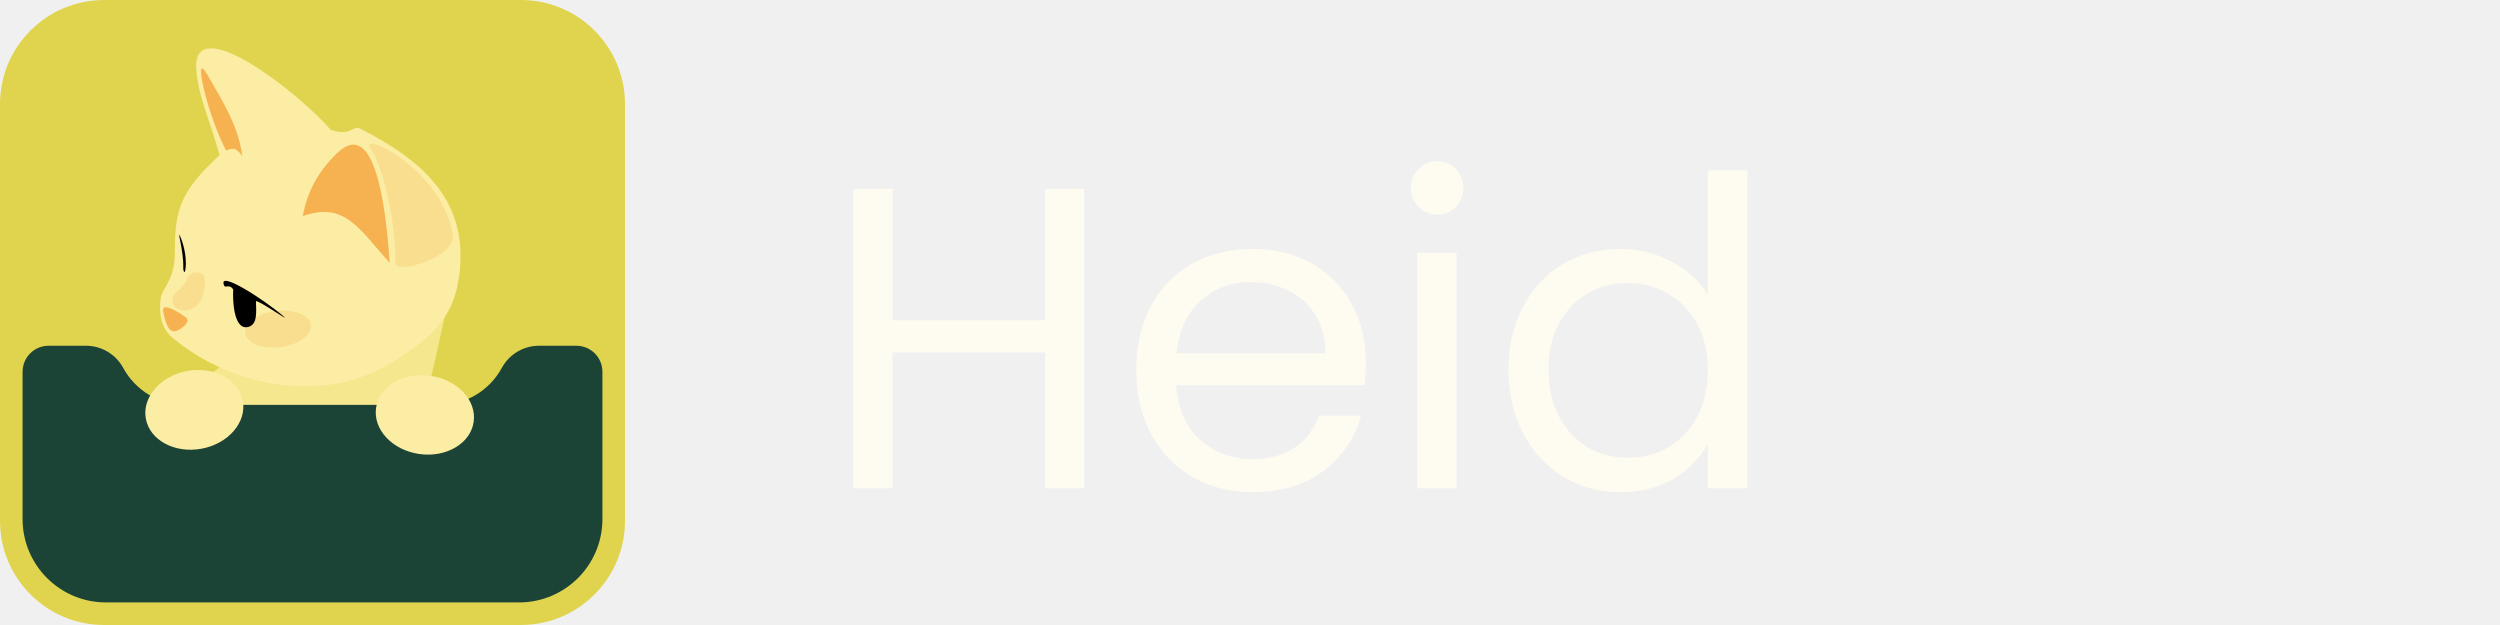
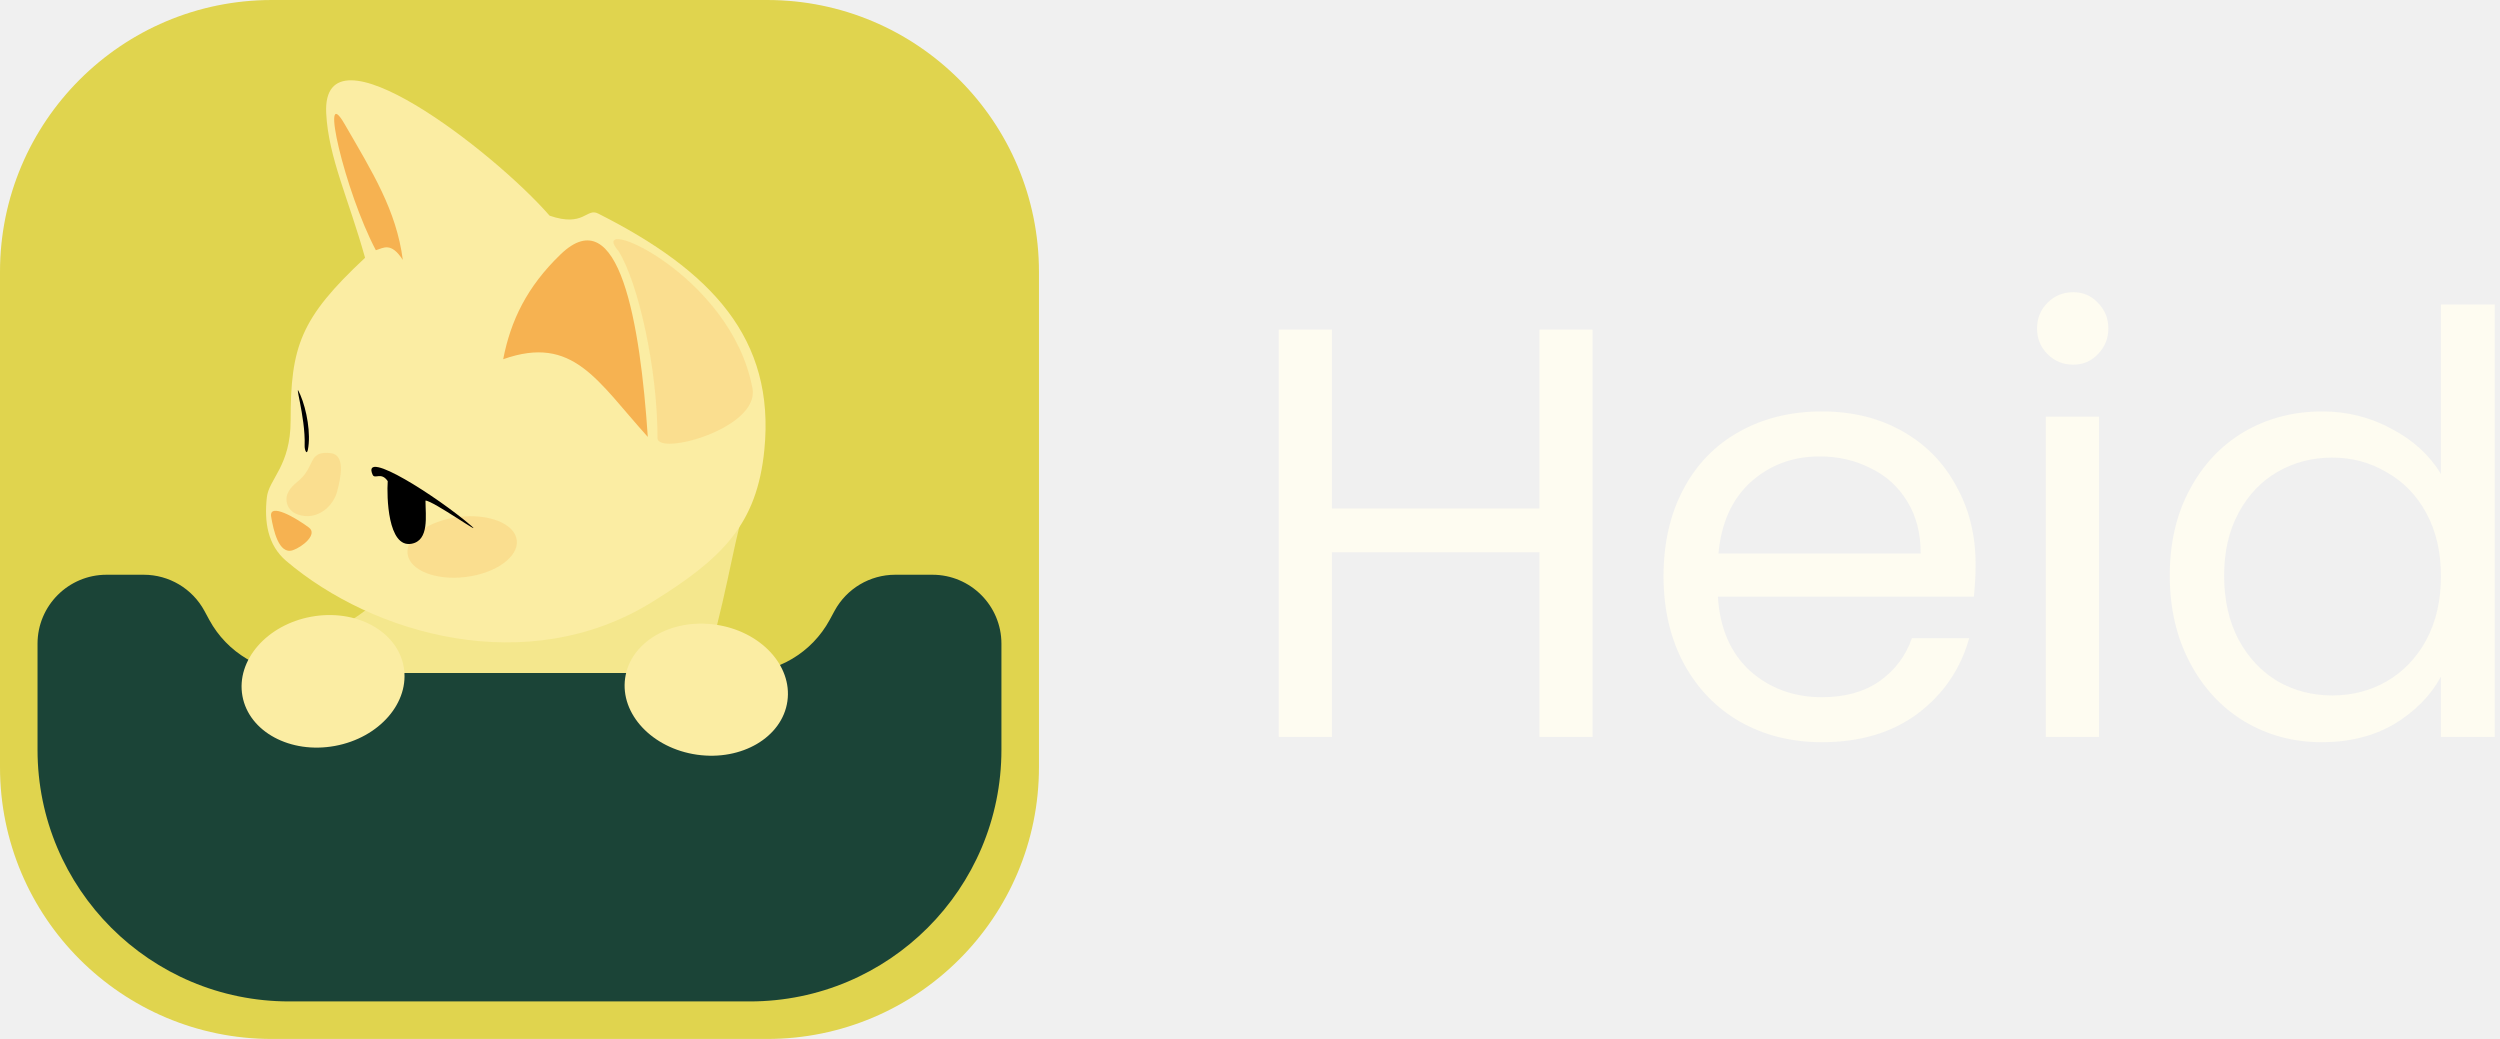
- <svg xmlns="http://www.w3.org/2000/svg" width="128" height="32" viewBox="0 0 128 32" fill="none">
+ <svg xmlns="http://www.w3.org/2000/svg" width="77" height="32" viewBox="0 0 77 32" fill="none">
  <g clip-path="url(#clip0_43_51)">
-     <path d="M55.508 9.666V25H53.506V18.048H45.696V25H43.694V9.666H45.696V16.398H53.506V9.666H55.508ZM69.926 18.51C69.926 18.891 69.904 19.295 69.86 19.72H60.224C60.298 20.908 60.701 21.839 61.434 22.514C62.182 23.174 63.084 23.504 64.14 23.504C65.006 23.504 65.724 23.306 66.296 22.91C66.883 22.499 67.294 21.957 67.528 21.282H69.684C69.362 22.441 68.716 23.387 67.748 24.12C66.78 24.839 65.578 25.198 64.14 25.198C62.996 25.198 61.97 24.941 61.06 24.428C60.166 23.915 59.462 23.189 58.948 22.25C58.435 21.297 58.178 20.197 58.178 18.95C58.178 17.703 58.428 16.611 58.926 15.672C59.425 14.733 60.122 14.015 61.016 13.516C61.926 13.003 62.967 12.746 64.14 12.746C65.284 12.746 66.296 12.995 67.176 13.494C68.056 13.993 68.731 14.682 69.2 15.562C69.684 16.427 69.926 17.41 69.926 18.51ZM67.858 18.092C67.858 17.329 67.69 16.677 67.352 16.134C67.015 15.577 66.553 15.159 65.966 14.88C65.394 14.587 64.756 14.44 64.052 14.44C63.04 14.44 62.175 14.763 61.456 15.408C60.752 16.053 60.349 16.948 60.246 18.092H67.858ZM73.603 10.986C73.222 10.986 72.899 10.854 72.635 10.59C72.371 10.326 72.239 10.003 72.239 9.622C72.239 9.241 72.371 8.918 72.635 8.654C72.899 8.39 73.222 8.258 73.603 8.258C73.97 8.258 74.278 8.39 74.527 8.654C74.791 8.918 74.923 9.241 74.923 9.622C74.923 10.003 74.791 10.326 74.527 10.59C74.278 10.854 73.97 10.986 73.603 10.986ZM74.571 12.944V25H72.569V12.944H74.571ZM77.235 18.928C77.235 17.696 77.484 16.618 77.983 15.694C78.482 14.755 79.164 14.029 80.029 13.516C80.909 13.003 81.892 12.746 82.977 12.746C83.916 12.746 84.788 12.966 85.595 13.406C86.402 13.831 87.018 14.396 87.443 15.1V8.72H89.467V25H87.443V22.734C87.047 23.453 86.46 24.047 85.683 24.516C84.906 24.971 83.996 25.198 82.955 25.198C81.884 25.198 80.909 24.934 80.029 24.406C79.164 23.878 78.482 23.137 77.983 22.184C77.484 21.231 77.235 20.145 77.235 18.928ZM87.443 18.95C87.443 18.041 87.26 17.249 86.893 16.574C86.526 15.899 86.028 15.386 85.397 15.034C84.781 14.667 84.099 14.484 83.351 14.484C82.603 14.484 81.921 14.66 81.305 15.012C80.689 15.364 80.198 15.877 79.831 16.552C79.464 17.227 79.281 18.019 79.281 18.928C79.281 19.852 79.464 20.659 79.831 21.348C80.198 22.023 80.689 22.543 81.305 22.91C81.921 23.262 82.603 23.438 83.351 23.438C84.099 23.438 84.781 23.262 85.397 22.91C86.028 22.543 86.526 22.023 86.893 21.348C87.26 20.659 87.443 19.859 87.443 18.95Z" fill="#FEFCF1" />
-     <path d="M0 5.333C0 2.388 2.388 0 5.333 0H26.667C29.612 0 32 2.388 32 5.333V26.667C32 29.612 29.612 32 26.667 32H5.333C2.388 32 0 29.612 0 26.667V5.333Z" fill="#E0D44E" />
-     <path d="M22.759 16.276C22.207 18.483 21.342 24.857 18.104 24.857C12.107 24.857 10.034 22.453 10.034 19.489C12.635 18.663 16.456 12.276 19.694 12.276C22.932 12.276 23.442 13.543 22.759 16.276Z" fill="#FCF0A8" fill-opacity="0.7" />
-     <path d="M1.156 19.035C1.156 18.299 1.753 17.702 2.49 17.702H4.4C5.196 17.702 5.928 18.137 6.308 18.837C6.94 20.002 8.16 20.728 9.486 20.728H22.514C23.84 20.728 25.06 20.002 25.693 18.837C26.072 18.137 26.804 17.702 27.6 17.702H29.511C30.247 17.702 30.844 18.299 30.844 19.035V26.577C30.844 28.934 28.934 30.844 26.577 30.844H5.423C3.067 30.844 1.156 28.934 1.156 26.577V19.035Z" fill="#1B4437" />
-     <path d="M8.219 15.318C8.136 16.072 8.24 16.788 8.817 17.279C11.476 19.54 16.238 20.924 20.085 18.542C22.257 17.198 23.314 16.149 23.542 13.856C23.882 10.426 21.913 8.338 18.423 6.577C18.058 6.392 17.991 7.009 16.927 6.643C15.212 4.67 9.905 0.574 10.047 3.486C10.114 4.848 10.745 6.145 11.244 7.94C9.25 9.801 8.95 10.671 8.95 12.959C8.95 14.354 8.281 14.753 8.219 15.318Z" fill="#FBEDA3" />
+     <path d="M49.052 10.152V22.698H47.414V17.01H41.024V22.698H39.386V10.152H41.024V15.66H47.414V10.152H49.052Z" fill="#FEFCF1" />
+     <path d="M60.849 17.388C60.849 17.7 60.831 18.03 60.795 18.378H52.911C52.971 19.35 53.301 20.112 53.901 20.664C54.513 21.204 55.251 21.474 56.115 21.474C56.823 21.474 57.411 21.312 57.879 20.988C58.359 20.652 58.695 20.208 58.887 19.656H60.651C60.387 20.604 59.859 21.378 59.067 21.978C58.275 22.566 57.291 22.86 56.115 22.86C55.179 22.86 54.339 22.65 53.595 22.23C52.863 21.81 52.287 21.216 51.867 20.448C51.447 19.668 51.237 18.768 51.237 17.748C51.237 16.728 51.441 15.834 51.849 15.066C52.257 14.298 52.827 13.71 53.559 13.302C54.303 12.882 55.155 12.672 56.115 12.672C57.051 12.672 57.879 12.876 58.599 13.284C59.319 13.692 59.871 14.256 60.255 14.976C60.651 15.684 60.849 16.488 60.849 17.388ZM59.157 17.046C59.157 16.422 59.019 15.888 58.743 15.444C58.467 14.988 58.089 14.646 57.609 14.418C57.141 14.178 56.619 14.058 56.043 14.058C55.215 14.058 54.507 14.322 53.919 14.85C53.343 15.378 53.013 16.11 52.929 17.046H59.157Z" fill="#FEFCF1" />
+     <path d="M63.857 11.232C63.545 11.232 63.281 11.124 63.065 10.908C62.849 10.692 62.741 10.428 62.741 10.116C62.741 9.804 62.849 9.54 63.065 9.324C63.281 9.108 63.545 9 63.857 9C64.157 9 64.409 9.108 64.613 9.324C64.829 9.54 64.937 9.804 64.937 10.116C64.937 10.428 64.829 10.692 64.613 10.908C64.409 11.124 64.157 11.232 63.857 11.232ZM64.649 12.834V22.698H63.011V12.834H64.649Z" fill="#FEFCF1" />
+     <path d="M66.829 17.73C66.829 16.722 67.033 15.84 67.441 15.084C67.849 14.316 68.407 13.722 69.115 13.302C69.835 12.882 70.639 12.672 71.527 12.672C72.295 12.672 73.009 12.852 73.669 13.212C74.329 13.56 74.833 14.022 75.181 14.598V9.378H76.837V22.698H75.181V20.844C74.857 21.432 74.377 21.918 73.741 22.302C73.105 22.674 72.361 22.86 71.509 22.86C70.633 22.86 69.835 22.644 69.115 22.212C68.407 21.78 67.849 21.174 67.441 20.394C67.033 19.614 66.829 18.726 66.829 17.73ZM75.181 17.748C75.181 17.004 75.031 16.356 74.731 15.804C74.431 15.252 74.023 14.832 73.507 14.544C73.003 14.244 72.445 14.094 71.833 14.094C71.221 14.094 70.663 14.238 70.159 14.526C69.655 14.814 69.253 15.234 68.953 15.786C68.653 16.338 68.503 16.986 68.503 17.73C68.503 18.486 68.653 19.146 68.953 19.71C69.253 20.262 69.655 20.688 70.159 20.988C70.663 21.276 71.221 21.42 71.833 21.42C72.445 21.42 73.003 21.276 73.507 20.988C74.023 20.688 74.431 20.262 74.731 19.71C75.031 19.146 75.181 18.492 75.181 17.748Z" fill="#FEFCF1" />
+     <path d="M0 8.375C0 3.75 3.75 0 8.375 0H23.625C28.25 0 32 3.75 32 8.375V23.625C32 28.25 28.25 32 23.625 32H8.375C3.75 32 0 28.25 0 23.625V8.375Z" fill="#E0D44E" />
+     <path d="M22.759 16.276C22.207 18.483 21.342 24.857 18.104 24.857C12.107 24.857 10.033 22.454 10.033 19.489C12.635 18.663 16.455 12.276 19.694 12.276C22.932 12.276 23.442 13.543 22.759 16.276Z" fill="#FCF0A8" fill-opacity="0.7" />
+     <path d="M1.156 19.827C1.156 18.654 2.108 17.702 3.281 17.702H4.427C5.206 17.702 5.923 18.128 6.295 18.813L6.447 19.094C6.994 20.101 8.048 20.728 9.193 20.728H22.807C23.952 20.728 25.006 20.101 25.553 19.094L25.705 18.813C26.077 18.128 26.794 17.702 27.573 17.702H28.719C29.892 17.702 30.844 18.654 30.844 19.827V23.094C30.844 27.374 27.374 30.844 23.094 30.844H8.906C4.626 30.844 1.156 27.374 1.156 23.094V19.827Z" fill="#1B4437" />
+     <path d="M8.219 15.318C8.136 16.072 8.24 16.788 8.818 17.279C11.477 19.54 16.239 20.924 20.085 18.542C22.257 17.198 23.314 16.149 23.542 13.856C23.882 10.426 21.913 8.338 18.423 6.577C18.058 6.392 17.991 7.009 16.928 6.643C15.212 4.67 9.905 0.574 10.047 3.486C10.114 4.848 10.745 6.145 11.244 7.94C9.25 9.801 8.951 10.671 8.951 12.958C8.951 14.354 8.281 14.753 8.219 15.318Z" fill="#FBEDA3" />
    <path d="M9.183 15.85C8.818 15.728 8.784 15.385 8.851 15.219C8.961 14.944 9.157 14.879 9.349 14.654C9.678 14.269 9.549 13.889 10.18 13.956C10.645 14.005 10.501 14.701 10.38 15.152C10.265 15.581 9.781 16.05 9.183 15.85Z" fill="#F6B251" fill-opacity="0.24" />
-     <path d="M20.251 13.49C20.251 11.33 19.653 8.704 19.055 7.74C17.991 6.51 22.512 8.405 23.176 11.961C23.407 13.193 20.251 14.055 20.251 13.49Z" fill="#F6B251" fill-opacity="0.24" />
+     <path d="M20.251 13.49C20.251 11.33 19.653 8.704 19.055 7.74C17.991 6.51 22.512 8.405 23.176 11.961C23.406 13.193 20.251 14.055 20.251 13.49Z" fill="#F6B251" fill-opacity="0.24" />
    <path d="M9.482 13.856C9.581 13.363 9.449 12.626 9.25 12.161C9.008 11.598 9.416 12.825 9.383 13.723C9.377 13.86 9.449 14.022 9.482 13.856Z" fill="black" />
-     <path d="M19.952 13.457C18.39 11.729 17.659 10.299 15.498 11.064C15.731 9.867 16.23 8.837 17.26 7.84C19.071 6.087 19.72 9.967 19.952 13.457Z" fill="#F6B251" />
+     <path d="M19.952 13.457C18.39 11.729 17.659 10.3 15.498 11.064C15.731 9.867 16.23 8.837 17.26 7.84C19.071 6.087 19.72 9.967 19.952 13.457Z" fill="#F6B251" />
    <path d="M12.407 8.006C12.041 7.441 11.809 7.64 11.576 7.707C10.612 5.879 9.83 2.463 10.612 3.818C11.476 5.314 12.208 6.477 12.407 8.006Z" fill="#F6B251" />
-     <path d="M9.017 16.947C8.585 17.091 8.419 16.316 8.352 15.917C8.277 15.464 9.117 15.95 9.516 16.249C9.792 16.456 9.316 16.847 9.017 16.947Z" fill="#F6B251" />
+     <path d="M9.017 16.947C8.585 17.091 8.419 16.316 8.352 15.917C8.277 15.464 9.117 15.95 9.515 16.249C9.792 16.456 9.316 16.847 9.017 16.947Z" fill="#F6B251" />
    <ellipse cx="14.235" cy="16.847" rx="1.695" ry="0.931" transform="rotate(-7.15277 14.2353 16.8474)" fill="#F6B251" fill-opacity="0.24" />
-     <path d="M11.942 14.82C11.743 14.521 11.544 14.773 11.477 14.62C11.111 13.789 13.483 15.309 14.501 16.183C14.967 16.581 13.338 15.418 13.105 15.418C13.105 15.883 13.228 16.647 12.673 16.748C11.942 16.881 11.909 15.285 11.942 14.82Z" fill="black" />
-     <path d="M24.252 21.599C24.094 22.705 22.848 23.442 21.467 23.245C20.087 23.048 19.096 21.992 19.254 20.885C19.412 19.779 20.659 19.042 22.039 19.239C23.419 19.436 24.41 20.492 24.252 21.599Z" fill="#FBEDA3" />
-     <path d="M12.433 20.529C12.634 21.628 11.686 22.723 10.315 22.975C8.944 23.226 7.669 22.539 7.467 21.44C7.265 20.341 8.214 19.246 9.585 18.995C10.956 18.743 12.231 19.43 12.433 20.529Z" fill="#FBEDA3" />
+     <path d="M11.942 14.82C11.742 14.521 11.543 14.773 11.476 14.62C11.111 13.789 13.483 15.309 14.501 16.183C14.966 16.581 13.338 15.418 13.105 15.418C13.105 15.883 13.228 16.647 12.673 16.748C11.942 16.881 11.909 15.285 11.942 14.82Z" fill="black" />
+     <ellipse cx="21.753" cy="21.242" rx="2.524" ry="2.023" transform="rotate(8.12216 21.7531 21.2422)" fill="#FBEDA3" />
+     <ellipse cx="9.95" cy="20.985" rx="2.524" ry="2.023" transform="rotate(-10.3959 9.94998 20.9849)" fill="#FBEDA3" />
  </g>
  <defs>
    <clipPath id="clip0_43_51">
-       <rect width="128" height="32" fill="white" />
+       <rect width="77" height="32" fill="white" />
    </clipPath>
  </defs>
</svg>
